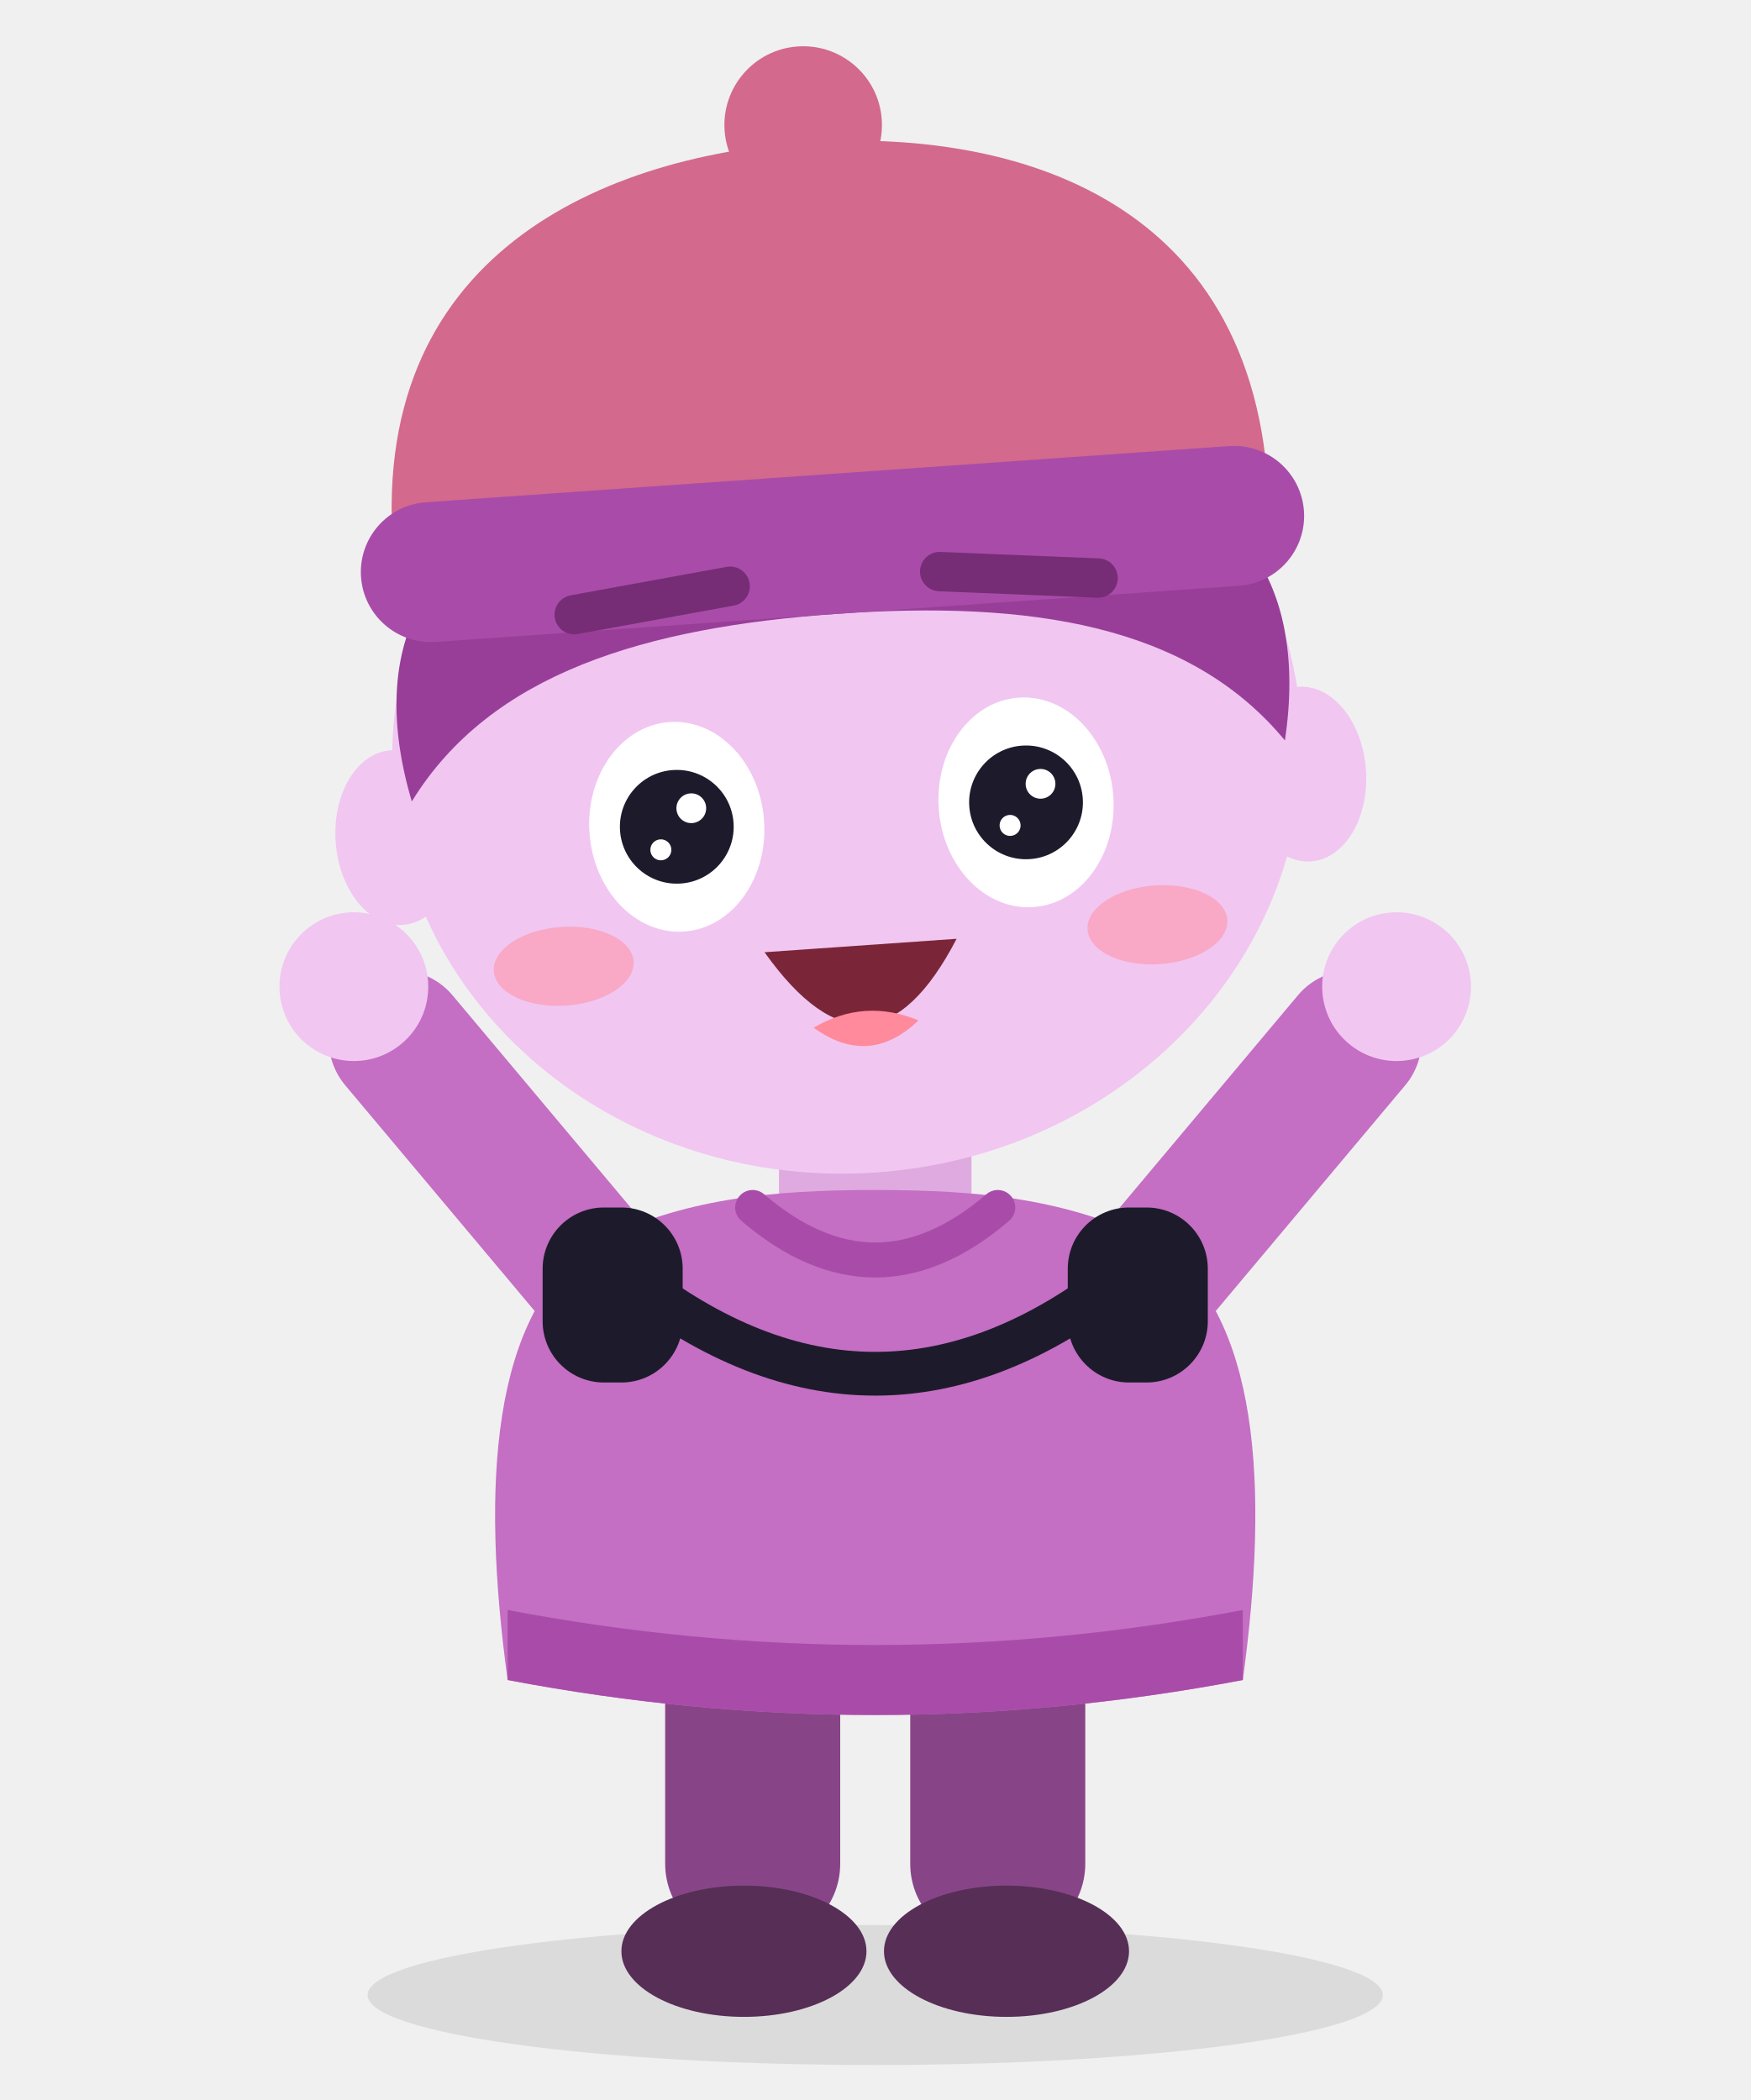
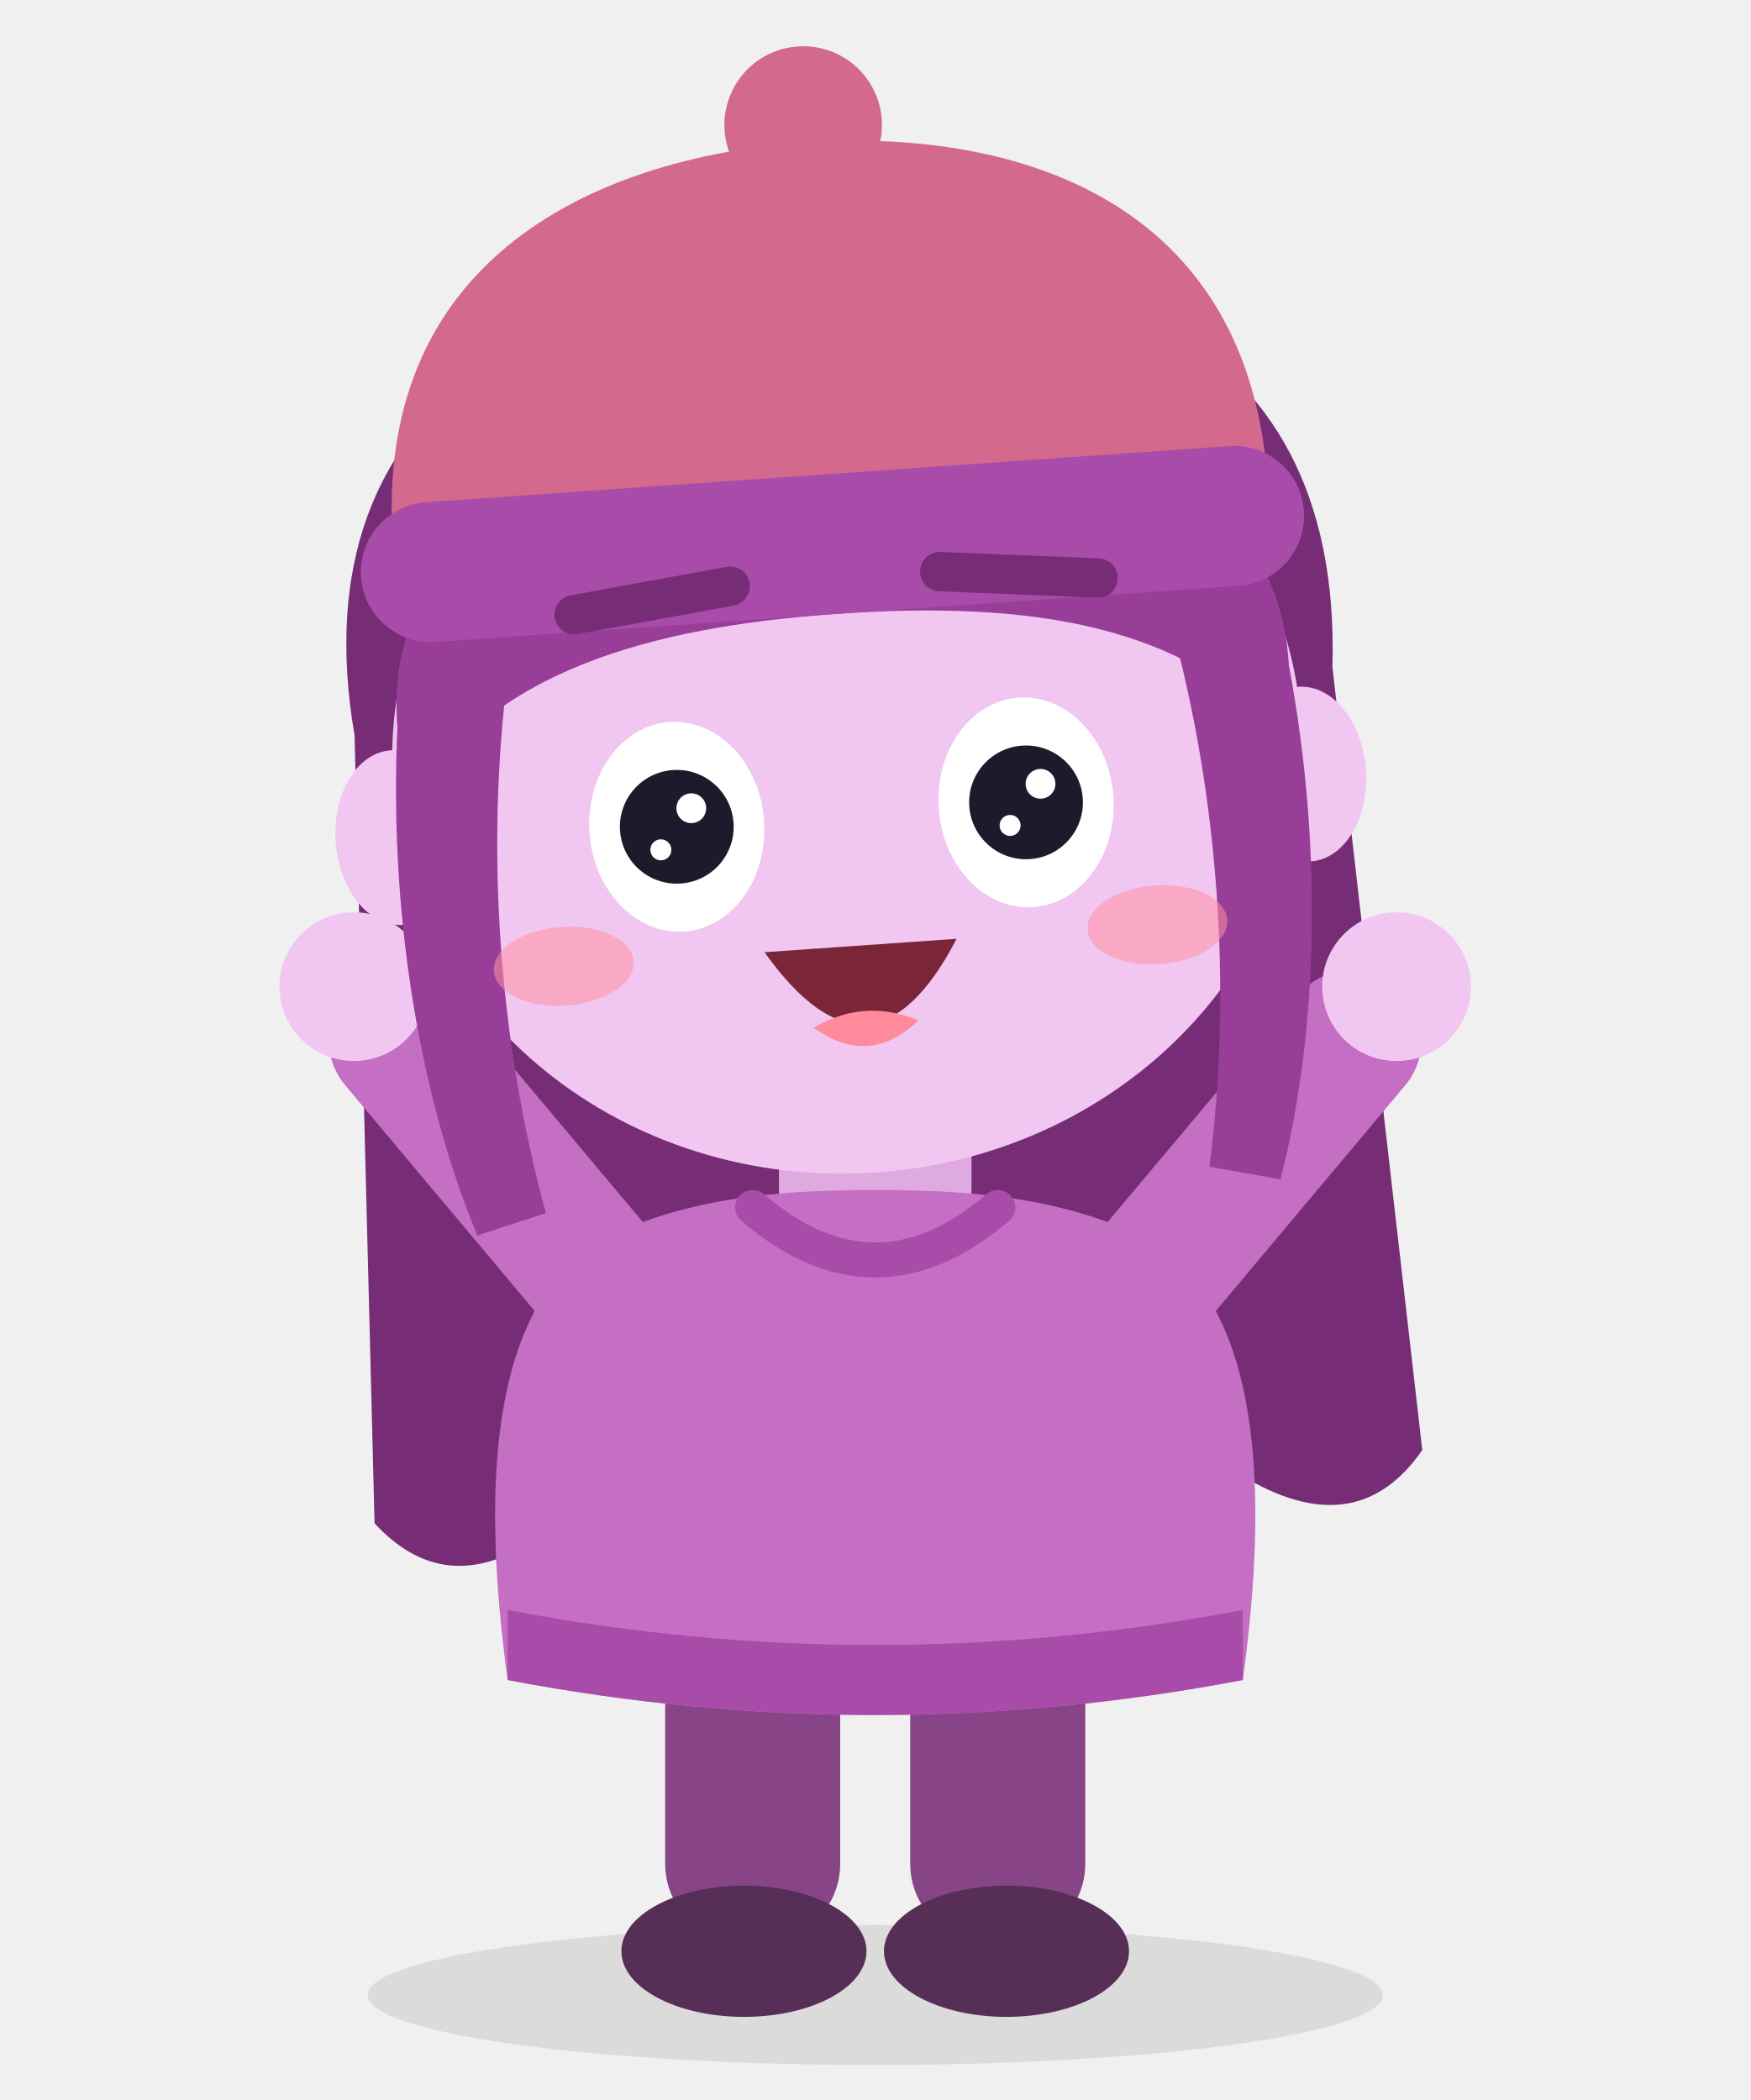
<svg xmlns="http://www.w3.org/2000/svg" viewBox="0 0 200 240" width="200" height="240" role="img" aria-label="Sofia, excited">
  <ellipse cx="100" cy="228" rx="58" ry="8" fill="#1d1b2b" opacity="0.10" />
+   <g transform="rotate(-4 100 132)">
+     <path d="M44,80 C40,40 72,30 100,30 C128,30 160,40 156,80 L160,170 Q152,180 140,172 L60,172 Q48,180 40,170 Z" fill="#762d76" />
+   </g>
  <g transform="rotate(140 70 148)">
    <rect x="62" y="140" width="16" height="54" rx="8" fill="#c46ec4" />
    <circle cx="70" cy="194" r="8.5" fill="#f1c6f1" />
  </g>
  <g transform="rotate(-140 130 148)">
    <rect x="122" y="140" width="16" height="54" rx="8" fill="#c46ec4" />
    <circle cx="130" cy="194" r="8.5" fill="#f1c6f1" />
  </g>
  <rect x="76" y="184" width="20" height="38" rx="9" fill="#874587" />
  <rect x="104" y="184" width="20" height="38" rx="9" fill="#874587" />
  <ellipse cx="85" cy="223" rx="14" ry="7.5" fill="#562e56" />
  <ellipse cx="115" cy="223" rx="14" ry="7.5" fill="#562e56" />
  <rect x="89" y="116" width="22" height="30" rx="10" fill="#dfaadf" />
  <path d="M58,192 C55,170 56,150 68,142 C78,137 88,136 100,136 C112,136 122,137 132,142 C144,150 145,170 142,192 Q100,200 58,192 Z" fill="#c46ec4" />
  <path d="M58,192 Q100,200 142,192 L142,184 Q100,192 58,184 Z" fill="#a94ca9" />
  <path d="M86,138 Q100,150 114,138" fill="none" stroke="#a94ca9" stroke-width="4" stroke-linecap="round" />
-   <path d="M72,146 Q100,168 128,146" fill="none" stroke="#1d1b2b" stroke-width="5" stroke-linecap="round" />
-   <rect x="62" y="138" width="16" height="20" rx="7" fill="#1d1b2b" />
-   <rect x="122" y="138" width="16" height="20" rx="7" fill="#1d1b2b" />
  <g transform="rotate(-4 100 132)">
    <ellipse cx="100" cy="86" rx="52" ry="48" fill="#f1c6f1" />
    <ellipse cx="48" cy="92" rx="7" ry="10" fill="#f1c6f1" />
    <ellipse cx="152" cy="92" rx="7" ry="10" fill="#f1c6f1" />
    <path d="M50,88 C46,70 54,60 64,58 L136,58 C146,60 154,70 150,88 C140,74 122,70 100,70 C78,70 60,74 50,88 Z" fill="#983e98" />
+     <path d="M50,72 C46,96 48,120 54,138 L62,136 C58,116 58,94 62,74 Z" fill="#983e98" />
+     <path d="M150,72 C154,96 152,120 146,138 L138,136 C142,116 142,94 138,74 Z" fill="#983e98" />
    <path d="M50,62 C48,26 76,16 100,16 C124,16 152,26 150,62 Z" fill="#d3698c" />
    <rect x="46" y="54" width="108" height="16" rx="8" fill="#a94ca9" />
    <circle cx="100" cy="14" r="9" fill="#d3698c" />
    <ellipse cx="80" cy="93" rx="10" ry="12" fill="#ffffff" />
    <circle cx="80" cy="93" r="6.5" fill="#1d1b2b" />
    <circle cx="81.8" cy="91" r="1.7" fill="#ffffff" />
    <circle cx="78" cy="95.5" r="1.2" fill="#ffffff" />
    <ellipse cx="120" cy="93" rx="10" ry="12" fill="#ffffff" />
    <circle cx="120" cy="93" r="6.5" fill="#1d1b2b" />
    <circle cx="121.8" cy="91" r="1.7" fill="#ffffff" />
    <circle cx="118" cy="95.5" r="1.2" fill="#ffffff" />
    <path d="M70,68 L88,66" stroke="#762d76" stroke-width="4.5" stroke-linecap="round" />
    <path d="M112,66 L130,68" stroke="#762d76" stroke-width="4.5" stroke-linecap="round" />
    <path d="M89,108 Q100,126 111,108 Z" fill="#7a2638" />
    <path d="M94,117 Q100,122 106,117 Q100,114 94,117 Z" fill="#ff8a9b" />
    <ellipse cx="66" cy="108" rx="8" ry="4.5" fill="#ff8fa3" opacity="0.55" />
    <ellipse cx="134" cy="108" rx="8" ry="4.5" fill="#ff8fa3" opacity="0.55" />
  </g>
</svg>
